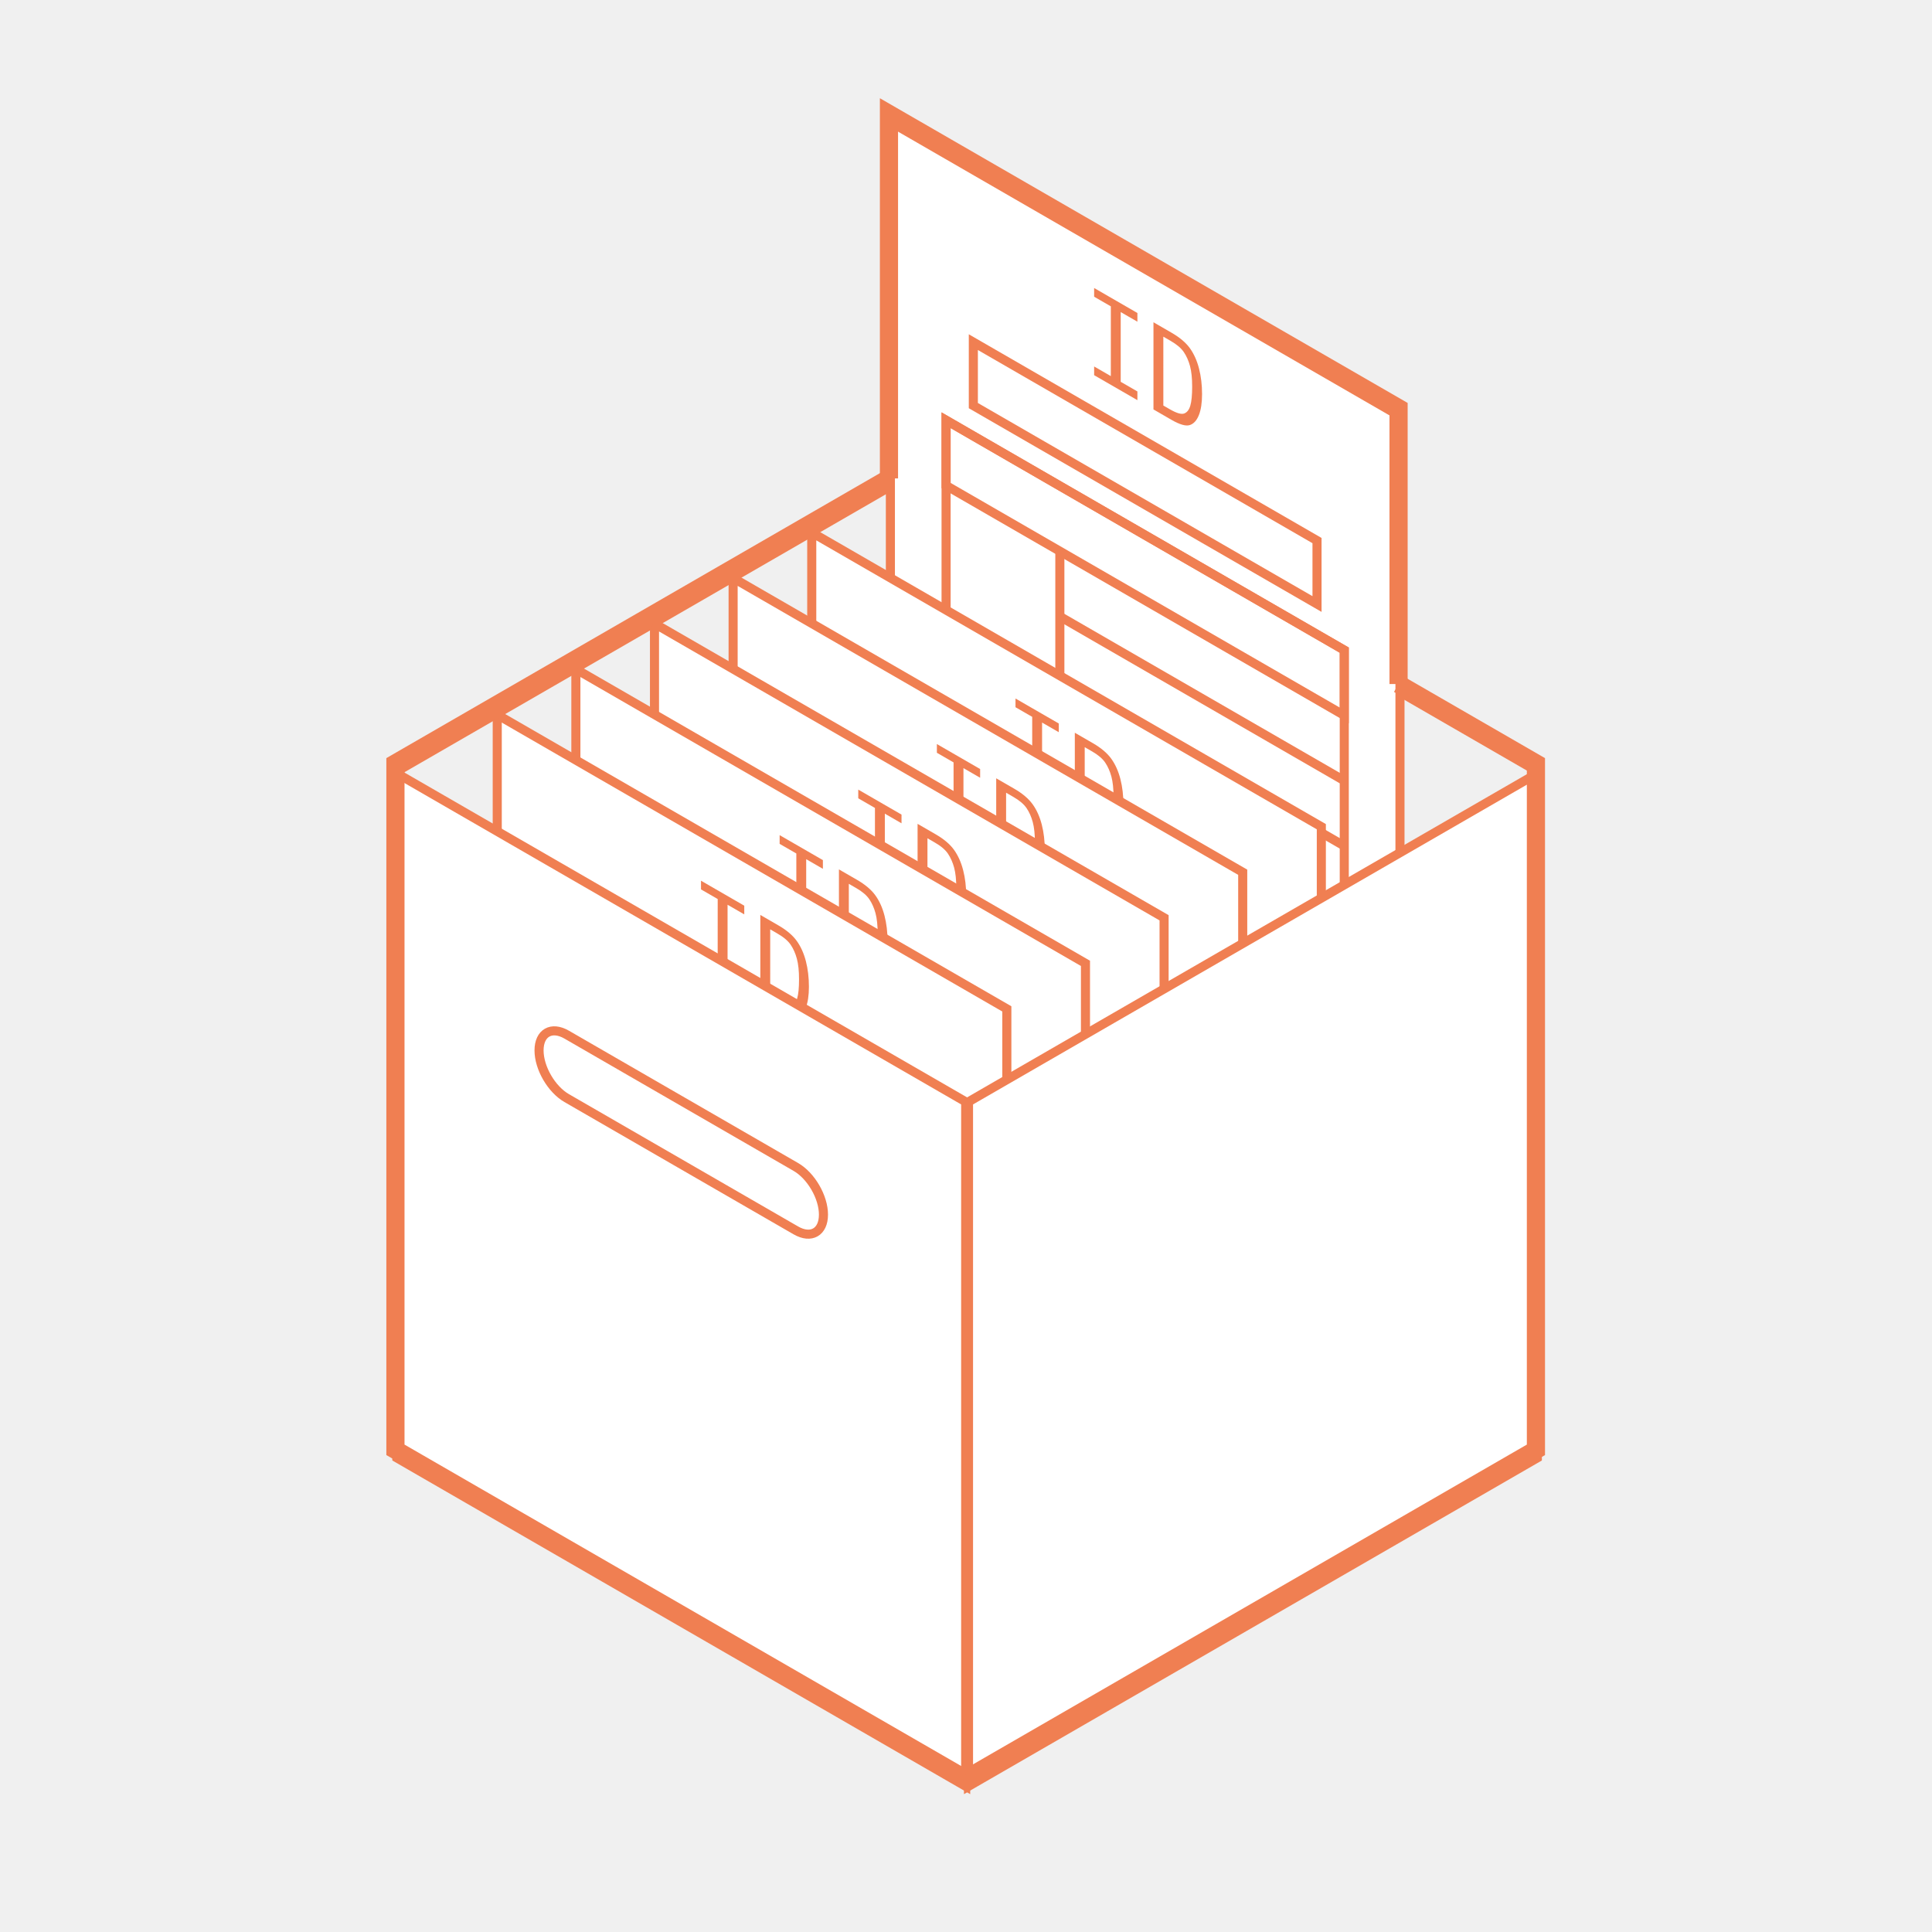
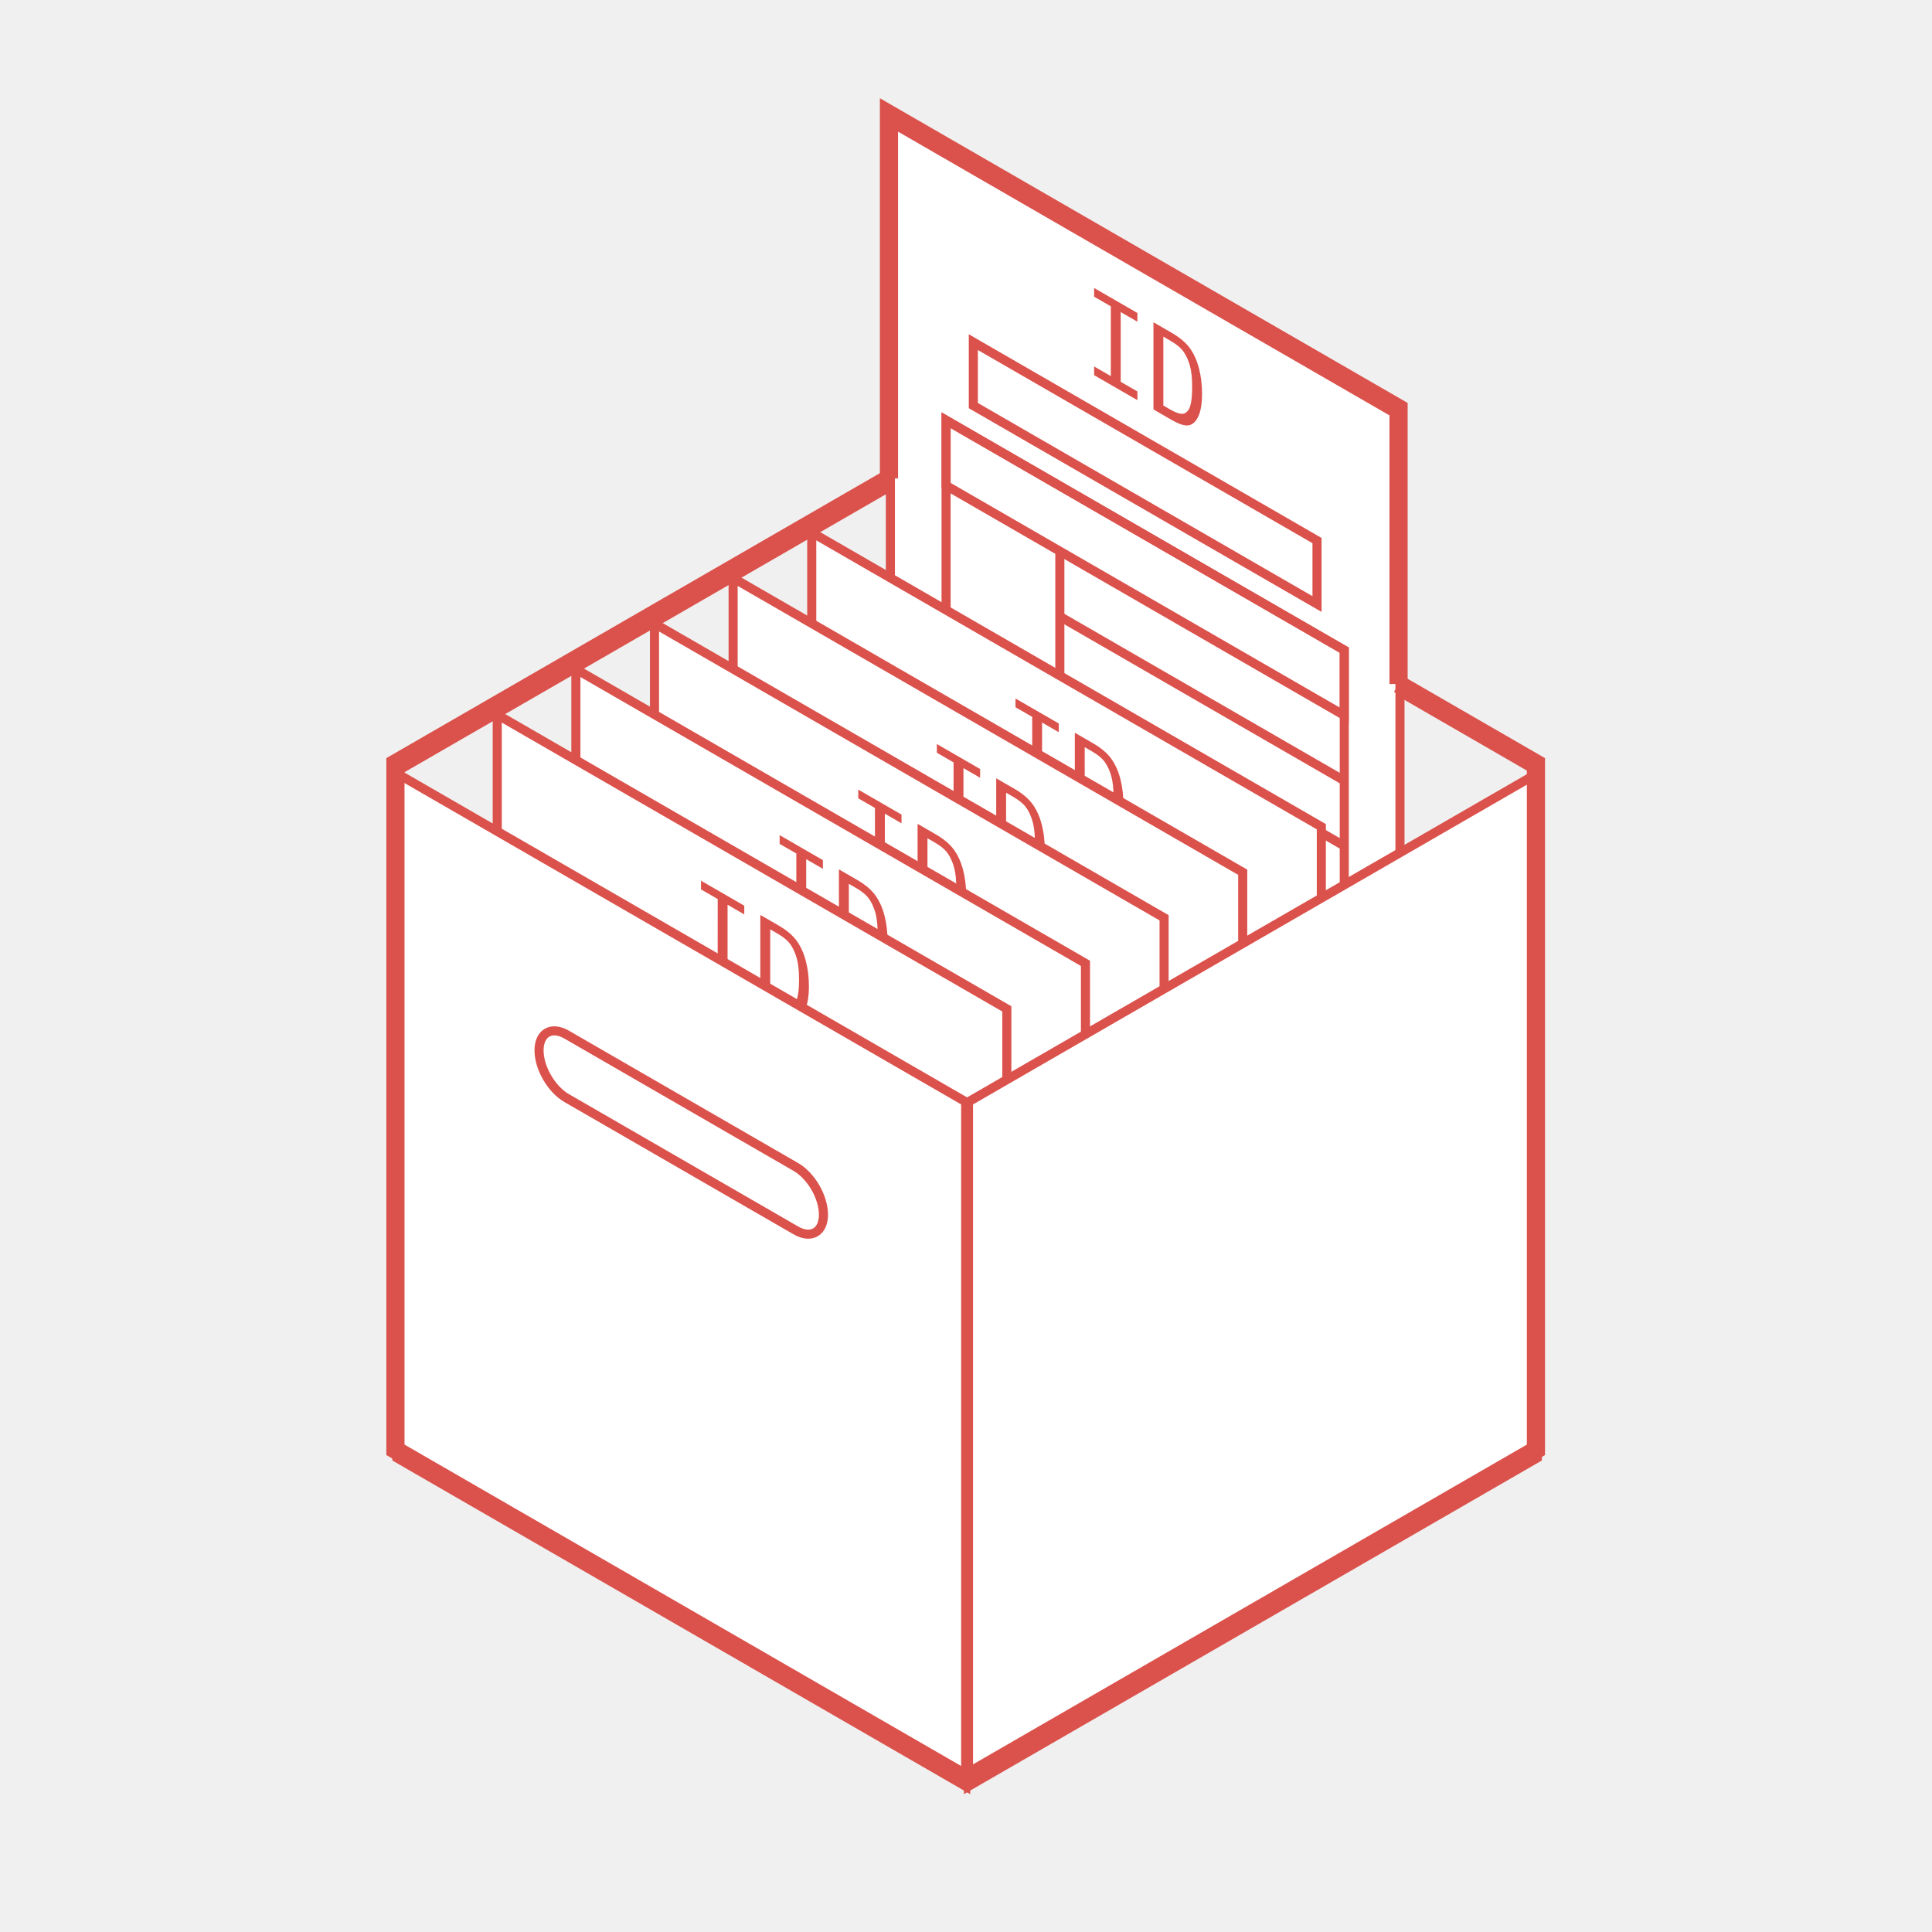
<svg xmlns="http://www.w3.org/2000/svg" version="1.1" id="Layer_2" x="0px" y="0px" width="1024px" height="1024px" viewBox="0 0 1024 1024" enable-background="new 0 0 1024 1024" xml:space="preserve">
  <g>
    <g>
-       <polygon fill="#FFFFFF" stroke="#F07F52" stroke-width="4.814" stroke-miterlimit="10" points="742.017,602.602 471.921,446.671     471.921,64.653 742.017,220.598   " />
-       <polygon fill="none" stroke="#F07F52" stroke-width="4.814" stroke-miterlimit="10" points="698.046,320.147 515.891,214.979     515.891,181.345 698.046,286.513   " />
-       <polygon fill="none" stroke="#F07F52" stroke-width="4.814" stroke-miterlimit="10" points="712.489,552.164 501.442,430.317     501.442,222.734 712.489,344.587   " />
-       <polygon fill="none" stroke="#F07F52" stroke-width="4.814" stroke-miterlimit="10" points="712.489,379.183 501.442,257.337     501.442,222.734 712.489,344.587   " />
-       <line fill="none" stroke="#F07F52" stroke-width="4.814" stroke-miterlimit="10" x1="561.743" y1="292.146" x2="561.743" y2="465.134" />
-       <line fill="none" stroke="#F07F52" stroke-width="4.814" stroke-miterlimit="10" x1="561.743" y1="326.734" x2="712.489" y2="413.779" />
-       <line fill="none" stroke="#F07F52" stroke-width="4.814" stroke-miterlimit="10" x1="561.743" y1="361.344" x2="712.489" y2="448.375" />
-       <line fill="none" stroke="#F07F52" stroke-width="4.814" stroke-miterlimit="10" x1="561.743" y1="395.94" x2="712.489" y2="482.971" />
-       <line fill="none" stroke="#F07F52" stroke-width="4.814" stroke-miterlimit="10" x1="561.743" y1="430.544" x2="712.489" y2="517.574" />
+       <polygon fill="#FFFFFF" stroke="#DB514B" stroke-width="4.814" stroke-miterlimit="10" points="742.017,602.602 471.921,446.672     471.921,64.653 742.017,220.598   " />
+       <polygon fill="none" stroke="#DB514B" stroke-width="4.814" stroke-miterlimit="10" points="698.046,320.147 515.891,214.979     515.891,181.345 698.046,286.513   " />
+       <polygon fill="none" stroke="#DB514B" stroke-width="4.814" stroke-miterlimit="10" points="712.489,552.164 501.442,430.317     501.442,222.734 712.489,344.588   " />
+       <polygon fill="none" stroke="#DB514B" stroke-width="4.814" stroke-miterlimit="10" points="712.489,379.183 501.442,257.337     501.442,222.734 712.489,344.588   " />
+       <line fill="none" stroke="#DB514B" stroke-width="4.814" stroke-miterlimit="10" x1="561.742" y1="292.146" x2="561.742" y2="465.135" />
+       <line fill="none" stroke="#DB514B" stroke-width="4.814" stroke-miterlimit="10" x1="561.742" y1="326.734" x2="712.489" y2="413.779" />
+       <line fill="none" stroke="#DB514B" stroke-width="4.814" stroke-miterlimit="10" x1="561.742" y1="361.344" x2="712.489" y2="448.375" />
+       <line fill="none" stroke="#DB514B" stroke-width="4.814" stroke-miterlimit="10" x1="561.742" y1="395.94" x2="712.489" y2="482.971" />
+       <line fill="none" stroke="#DB514B" stroke-width="4.814" stroke-miterlimit="10" x1="561.742" y1="430.545" x2="712.489" y2="517.574" />
      <g>
-         <path fill="#F07F52" d="M579.913,198.852v-4.617l8.845,5.108l0.007-36.972l-8.852-5.107v-4.611l22.936,13.241l-0.007,4.61     l-8.845-5.102v36.964l8.852,5.108l-0.007,4.617L579.913,198.852z" />
-         <path fill="#F07F52" d="M611.361,217.002V170.81l9.533,5.507c4.397,2.534,7.662,5.294,9.805,8.286     c2.13,2.984,3.734,6.574,4.805,10.74c1.08,4.173,1.61,8.689,1.61,13.553c0,4.604-0.562,8.318-1.696,11.15     c-1.13,2.82-2.74,4.578-4.812,5.255c-2.083,0.677-5.313-0.253-9.712-2.786L611.361,217.002z M616.595,214.939l3.489,2.01     c3.549,2.05,6.068,2.779,7.58,2.202c1.508-0.577,2.59-1.957,3.231-4.159c0.649-2.196,0.975-5.565,0.975-10.09     c0-4.431-0.378-8.054-1.141-10.879c-0.757-2.813-1.845-5.281-3.264-7.384c-1.413-2.104-3.735-4.066-6.968-5.944l-3.905-2.255     L616.595,214.939L616.595,214.939z" />
+         <path fill="#DB514B" d="M579.912,198.852v-4.617l8.846,5.108l0.007-36.973l-8.853-5.106v-4.611l22.937,13.241l-0.007,4.609     l-8.846-5.102v36.964l8.853,5.108l-0.007,4.616L579.912,198.852z" />
+         <path fill="#DB514B" d="M611.361,217.002V170.81l9.533,5.507c4.397,2.534,7.662,5.294,9.805,8.286     c2.13,2.983,3.734,6.574,4.806,10.74c1.08,4.173,1.609,8.688,1.609,13.553c0,4.604-0.562,8.317-1.695,11.149     c-1.131,2.82-2.74,4.578-4.812,5.255c-2.083,0.678-5.312-0.253-9.712-2.785L611.361,217.002z M616.595,214.939l3.489,2.01     c3.549,2.05,6.067,2.779,7.579,2.202c1.509-0.577,2.591-1.957,3.231-4.159c0.649-2.196,0.975-5.564,0.975-10.09     c0-4.431-0.378-8.054-1.141-10.879c-0.757-2.813-1.845-5.281-3.264-7.384c-1.413-2.104-3.735-4.066-6.969-5.944l-3.904-2.255     L616.595,214.939L616.595,214.939z" />
      </g>
    </g>
    <g>
-       <polygon fill="#FFFFFF" stroke="#F07F52" stroke-width="4.814" stroke-miterlimit="10" points="700.335,820.177 430.244,664.238     430.244,282.228 700.335,438.173   " />
-       <polygon fill="none" stroke="#F07F52" stroke-width="4.814" stroke-miterlimit="10" points="656.37,537.722 474.21,432.553     474.21,398.919 656.37,504.08   " />
-       <polygon fill="none" stroke="#F07F52" stroke-width="4.814" stroke-miterlimit="10" points="670.814,769.738 459.768,647.892     459.768,440.309 670.814,562.161   " />
-       <polygon fill="none" stroke="#F07F52" stroke-width="4.814" stroke-miterlimit="10" points="670.814,596.75 459.768,474.904     459.768,440.309 670.814,562.161   " />
-       <line fill="none" stroke="#F07F52" stroke-width="4.814" stroke-miterlimit="10" x1="520.064" y1="509.72" x2="520.064" y2="682.707" />
-       <line fill="none" stroke="#F07F52" stroke-width="4.814" stroke-miterlimit="10" x1="520.064" y1="544.315" x2="670.814" y2="631.341" />
-       <line fill="none" stroke="#F07F52" stroke-width="4.814" stroke-miterlimit="10" x1="520.064" y1="578.912" x2="670.814" y2="665.949" />
-       <line fill="none" stroke="#F07F52" stroke-width="4.814" stroke-miterlimit="10" x1="520.064" y1="613.515" x2="670.814" y2="700.547" />
-       <line fill="none" stroke="#F07F52" stroke-width="4.814" stroke-miterlimit="10" x1="520.064" y1="648.104" x2="670.814" y2="735.142" />
+       <polygon fill="#FFFFFF" stroke="#DB514B" stroke-width="4.814" stroke-miterlimit="10" points="700.335,820.177 430.243,664.238     430.243,282.228 700.335,438.174   " />
+       <polygon fill="none" stroke="#DB514B" stroke-width="4.814" stroke-miterlimit="10" points="656.369,537.722 474.21,432.553     474.21,398.92 656.369,504.08   " />
+       <polygon fill="none" stroke="#DB514B" stroke-width="4.814" stroke-miterlimit="10" points="670.814,769.738 459.768,647.892     459.768,440.309 670.814,562.161   " />
+       <polygon fill="none" stroke="#DB514B" stroke-width="4.814" stroke-miterlimit="10" points="670.814,596.75 459.768,474.904     459.768,440.309 670.814,562.161   " />
+       <line fill="none" stroke="#DB514B" stroke-width="4.814" stroke-miterlimit="10" x1="520.064" y1="509.72" x2="520.064" y2="682.707" />
+       <line fill="none" stroke="#DB514B" stroke-width="4.814" stroke-miterlimit="10" x1="520.064" y1="544.315" x2="670.814" y2="631.342" />
+       <line fill="none" stroke="#DB514B" stroke-width="4.814" stroke-miterlimit="10" x1="520.064" y1="578.912" x2="670.814" y2="665.949" />
+       <line fill="none" stroke="#DB514B" stroke-width="4.814" stroke-miterlimit="10" x1="520.064" y1="613.515" x2="670.814" y2="700.548" />
+       <line fill="none" stroke="#DB514B" stroke-width="4.814" stroke-miterlimit="10" x1="520.064" y1="648.104" x2="670.814" y2="735.142" />
      <g>
-         <path fill="#F07F52" d="M538.235,416.426v-4.616l8.855,5.107v-36.971l-8.855-5.102v-4.617l22.939,13.242v4.609l-8.852-5.107     v36.971l8.852,5.107v4.61L538.235,416.426z" />
-         <path fill="#F07F52" d="M569.679,434.57v-46.199l9.547,5.513c4.392,2.541,7.662,5.302,9.791,8.286     c2.144,2.992,3.748,6.575,4.815,10.741c1.067,4.179,1.6,8.689,1.6,13.554c0,4.61-0.557,8.318-1.687,11.158     c-1.142,2.819-2.738,4.578-4.814,5.255s-5.313-0.253-9.712-2.8L569.679,434.57z M574.92,432.514l3.494,2.018     c3.542,2.036,6.059,2.771,7.569,2.194c1.513-0.583,2.603-1.97,3.244-4.158c0.647-2.202,0.969-5.565,0.969-10.104     c0.006-4.419-0.379-8.048-1.135-10.866c-0.763-2.818-1.853-5.28-3.271-7.385c-1.404-2.103-3.729-4.079-6.959-5.943l-3.913-2.255     v36.5L574.92,432.514L574.92,432.514z" />
+         <path fill="#DB514B" d="M538.235,416.427v-4.616l8.855,5.107v-36.972l-8.855-5.102v-4.617l22.939,13.242v4.608l-8.853-5.106     v36.971l8.853,5.107v4.609L538.235,416.427z" />
+         <path fill="#DB514B" d="M569.679,434.57v-46.199l9.547,5.514c4.392,2.541,7.662,5.302,9.791,8.286     c2.144,2.991,3.748,6.574,4.815,10.74c1.066,4.18,1.6,8.689,1.6,13.555c0,4.609-0.557,8.317-1.688,11.157     c-1.142,2.819-2.737,4.578-4.813,5.256c-2.076,0.677-5.313-0.254-9.712-2.801L569.679,434.57z M574.92,432.514l3.493,2.018     c3.542,2.036,6.06,2.771,7.569,2.194c1.513-0.583,2.604-1.97,3.244-4.158c0.646-2.202,0.969-5.564,0.969-10.104     c0.006-4.419-0.379-8.049-1.135-10.866c-0.763-2.818-1.854-5.28-3.271-7.385c-1.403-2.104-3.729-4.079-6.959-5.943l-3.912-2.255     v36.5L574.92,432.514L574.92,432.514z" />
      </g>
    </g>
    <g>
-       <polygon fill="#FFFFFF" stroke="#F07F52" stroke-width="4.814" stroke-miterlimit="10" points="658.666,844.323 388.572,688.38     388.572,306.368 658.666,462.312   " />
-       <polygon fill="none" stroke="#F07F52" stroke-width="4.814" stroke-miterlimit="10" points="614.691,561.855 432.533,456.694     432.54,423.053 614.691,528.222   " />
-       <polygon fill="none" stroke="#F07F52" stroke-width="4.814" stroke-miterlimit="10" points="629.146,793.872 418.093,672.033     418.093,464.449 629.146,586.296   " />
-       <polygon fill="none" stroke="#F07F52" stroke-width="4.814" stroke-miterlimit="10" points="629.146,620.898 418.093,499.046     418.093,464.449 629.146,586.296   " />
-       <line fill="none" stroke="#F07F52" stroke-width="4.814" stroke-miterlimit="10" x1="478.389" y1="533.867" x2="478.389" y2="706.842" />
-       <line fill="none" stroke="#F07F52" stroke-width="4.814" stroke-miterlimit="10" x1="478.389" y1="568.457" x2="629.146" y2="655.487" />
-       <line fill="none" stroke="#F07F52" stroke-width="4.814" stroke-miterlimit="10" x1="478.389" y1="603.053" x2="629.146" y2="690.097" />
-       <line fill="none" stroke="#F07F52" stroke-width="4.814" stroke-miterlimit="10" x1="478.389" y1="637.648" x2="629.146" y2="724.688" />
-       <line fill="none" stroke="#F07F52" stroke-width="4.814" stroke-miterlimit="10" x1="478.389" y1="672.253" x2="629.146" y2="759.283" />
+       <polygon fill="#FFFFFF" stroke="#DB514B" stroke-width="4.814" stroke-miterlimit="10" points="658.666,844.323 388.572,688.381     388.572,306.368 658.666,462.312   " />
+       <polygon fill="none" stroke="#DB514B" stroke-width="4.814" stroke-miterlimit="10" points="614.691,561.855 432.532,456.694     432.539,423.053 614.691,528.222   " />
+       <polygon fill="none" stroke="#DB514B" stroke-width="4.814" stroke-miterlimit="10" points="629.146,793.872 418.093,672.033     418.093,464.449 629.146,586.297   " />
+       <polygon fill="none" stroke="#DB514B" stroke-width="4.814" stroke-miterlimit="10" points="629.146,620.898 418.093,499.047     418.093,464.449 629.146,586.297   " />
+       <line fill="none" stroke="#DB514B" stroke-width="4.814" stroke-miterlimit="10" x1="478.389" y1="533.867" x2="478.389" y2="706.843" />
+       <line fill="none" stroke="#DB514B" stroke-width="4.814" stroke-miterlimit="10" x1="478.389" y1="568.457" x2="629.146" y2="655.487" />
+       <line fill="none" stroke="#DB514B" stroke-width="4.814" stroke-miterlimit="10" x1="478.389" y1="603.053" x2="629.146" y2="690.097" />
+       <line fill="none" stroke="#DB514B" stroke-width="4.814" stroke-miterlimit="10" x1="478.389" y1="637.648" x2="629.146" y2="724.688" />
+       <line fill="none" stroke="#DB514B" stroke-width="4.814" stroke-miterlimit="10" x1="478.389" y1="672.254" x2="629.146" y2="759.283" />
      <g>
-         <path fill="#F07F52" d="M496.566,440.561v-4.616l8.843,5.107v-36.958l-8.843-5.107v-4.624l22.927,13.24v4.624l-8.843-5.107     v36.958l8.843,5.115v4.609L496.566,440.561z" />
-         <path fill="#F07F52" d="M528.011,458.719v-46.199l9.54,5.507c4.396,2.533,7.653,5.308,9.792,8.293     c2.143,2.979,3.741,6.566,4.82,10.739c1.068,4.166,1.601,8.685,1.601,13.548c0,4.604-0.563,8.324-1.698,11.15     c-1.128,2.825-2.727,4.584-4.815,5.261c-2.062,0.67-5.301-0.252-9.697-2.793L528.011,458.719z M533.252,456.647l3.487,2.017     c3.549,2.045,6.063,2.78,7.576,2.209c1.513-0.59,2.594-1.97,3.237-4.173c0.644-2.195,0.962-5.56,0.976-10.09     c0-4.433-0.379-8.055-1.146-10.88c-0.749-2.812-1.846-5.273-3.257-7.37c-1.422-2.108-3.741-4.08-6.968-5.944l-3.905-2.262     V456.647z" />
+         <path fill="#DB514B" d="M496.566,440.561v-4.616l8.843,5.107v-36.958l-8.843-5.107v-4.624l22.927,13.24v4.624l-8.843-5.107     v36.958l8.843,5.115v4.609L496.566,440.561z" />
+         <path fill="#DB514B" d="M528.011,458.719V412.52l9.54,5.507c4.396,2.533,7.652,5.309,9.792,8.293     c2.143,2.979,3.741,6.566,4.819,10.739c1.068,4.166,1.602,8.685,1.602,13.548c0,4.604-0.563,8.324-1.698,11.15     c-1.128,2.824-2.727,4.584-4.815,5.261c-2.062,0.67-5.301-0.252-9.696-2.793L528.011,458.719z M533.252,456.647l3.486,2.017     c3.549,2.046,6.063,2.78,7.576,2.209c1.513-0.59,2.594-1.97,3.237-4.173c0.644-2.194,0.962-5.56,0.976-10.09     c0-4.433-0.379-8.055-1.146-10.88c-0.749-2.812-1.847-5.273-3.257-7.37c-1.423-2.107-3.741-4.08-6.969-5.944l-3.904-2.262     V456.647L533.252,456.647z" />
      </g>
    </g>
    <g>
-       <polygon fill="#FFFFFF" stroke="#F07F52" stroke-width="4.814" stroke-miterlimit="10" points="616.99,868.459 346.897,712.52     346.897,330.522 616.99,486.447   " />
-       <polygon fill="none" stroke="#F07F52" stroke-width="4.814" stroke-miterlimit="10" points="573.023,586.005 390.854,480.836     390.865,447.201 573.023,552.362   " />
-       <polygon fill="none" stroke="#F07F52" stroke-width="4.814" stroke-miterlimit="10" points="587.472,818.02 376.425,696.168     376.425,488.591 587.472,610.443   " />
-       <polygon fill="none" stroke="#F07F52" stroke-width="4.814" stroke-miterlimit="10" points="587.472,645.032 376.425,523.188     376.425,488.591 587.472,610.443   " />
-       <line fill="none" stroke="#F07F52" stroke-width="4.814" stroke-miterlimit="10" x1="436.721" y1="558.003" x2="436.721" y2="730.988" />
-       <line fill="none" stroke="#F07F52" stroke-width="4.814" stroke-miterlimit="10" x1="436.721" y1="592.598" x2="587.472" y2="679.63" />
-       <line fill="none" stroke="#F07F52" stroke-width="4.814" stroke-miterlimit="10" x1="436.721" y1="627.2" x2="587.472" y2="714.231" />
-       <line fill="none" stroke="#F07F52" stroke-width="4.814" stroke-miterlimit="10" x1="436.721" y1="661.798" x2="587.472" y2="748.828" />
-       <line fill="none" stroke="#F07F52" stroke-width="4.814" stroke-miterlimit="10" x1="436.721" y1="696.386" x2="587.472" y2="783.425" />
+       <polygon fill="#FFFFFF" stroke="#DB514B" stroke-width="4.814" stroke-miterlimit="10" points="616.99,868.459 346.897,712.52     346.897,330.522 616.99,486.447   " />
+       <polygon fill="none" stroke="#DB514B" stroke-width="4.814" stroke-miterlimit="10" points="573.023,586.006 390.854,480.837     390.865,447.201 573.023,552.362   " />
+       <polygon fill="none" stroke="#DB514B" stroke-width="4.814" stroke-miterlimit="10" points="587.472,818.02 376.425,696.169     376.425,488.592 587.472,610.443   " />
+       <polygon fill="none" stroke="#DB514B" stroke-width="4.814" stroke-miterlimit="10" points="587.472,645.032 376.425,523.188     376.425,488.592 587.472,610.443   " />
+       <line fill="none" stroke="#DB514B" stroke-width="4.814" stroke-miterlimit="10" x1="436.721" y1="558.004" x2="436.721" y2="730.988" />
+       <line fill="none" stroke="#DB514B" stroke-width="4.814" stroke-miterlimit="10" x1="436.721" y1="592.598" x2="587.472" y2="679.631" />
+       <line fill="none" stroke="#DB514B" stroke-width="4.814" stroke-miterlimit="10" x1="436.721" y1="627.2" x2="587.472" y2="714.231" />
+       <line fill="none" stroke="#DB514B" stroke-width="4.814" stroke-miterlimit="10" x1="436.721" y1="661.799" x2="587.472" y2="748.828" />
+       <line fill="none" stroke="#DB514B" stroke-width="4.814" stroke-miterlimit="10" x1="436.721" y1="696.386" x2="587.472" y2="783.426" />
      <g>
-         <path fill="#F07F52" d="M454.898,464.709v-4.61l8.843,5.103v-36.972l-8.843-5.108v-4.61l22.927,13.242v4.61l-8.843-5.107v36.964     l8.843,5.114v4.61L454.898,464.709z" />
-         <path fill="#F07F52" d="M486.337,482.852v-46.198l9.546,5.521c4.392,2.533,7.647,5.294,9.792,8.286     c2.129,2.991,3.74,6.567,4.81,10.739c1.075,4.167,1.612,8.686,1.612,13.547c-0.007,4.599-0.571,8.319-1.698,11.158     c-1.135,2.825-2.74,4.578-4.816,5.254c-2.075,0.677-5.307-0.252-9.697-2.799L486.337,482.852z M491.571,480.796l3.49,2.018     c3.549,2.043,6.07,2.772,7.589,2.202c1.499-0.584,2.587-1.978,3.224-4.166c0.657-2.202,0.977-5.565,0.977-10.097     c0.007-4.426-0.378-8.048-1.134-10.867c-0.765-2.826-1.858-5.279-3.266-7.391c-1.419-2.104-3.733-4.08-6.966-5.931l-3.914-2.27     V480.796L491.571,480.796z" />
+         <path fill="#DB514B" d="M454.898,464.71v-4.61l8.843,5.103V428.23l-8.843-5.108v-4.609l22.927,13.242v4.609l-8.843-5.106v36.964     l8.843,5.114v4.609L454.898,464.71z" />
+         <path fill="#DB514B" d="M486.337,482.852v-46.198l9.546,5.521c4.392,2.532,7.646,5.294,9.792,8.286     c2.129,2.99,3.739,6.566,4.81,10.738c1.075,4.167,1.612,8.687,1.612,13.547c-0.007,4.6-0.571,8.319-1.698,11.158     c-1.135,2.825-2.74,4.578-4.816,5.254c-2.074,0.678-5.307-0.252-9.696-2.799L486.337,482.852z M491.571,480.797l3.49,2.018     c3.549,2.043,6.07,2.772,7.589,2.202c1.499-0.584,2.587-1.979,3.224-4.166c0.657-2.202,0.978-5.565,0.978-10.097     c0.007-4.427-0.378-8.049-1.134-10.867c-0.766-2.826-1.858-5.279-3.267-7.392c-1.419-2.104-3.732-4.08-6.966-5.931l-3.914-2.27     V480.797L491.571,480.797z" />
      </g>
    </g>
    <g>
-       <polygon fill="#FFFFFF" stroke="#F07F52" stroke-width="4.814" stroke-miterlimit="10" points="575.318,892.605 305.223,736.661     305.223,354.657 575.318,510.596   " />
-       <polygon fill="none" stroke="#F07F52" stroke-width="4.814" stroke-miterlimit="10" points="531.355,610.138 349.186,504.977     349.186,471.336 531.355,576.505   " />
-       <polygon fill="none" stroke="#F07F52" stroke-width="4.814" stroke-miterlimit="10" points="545.797,842.154 334.742,720.314     334.742,512.731 545.797,634.577   " />
-       <polygon fill="none" stroke="#F07F52" stroke-width="4.814" stroke-miterlimit="10" points="545.797,669.18 334.742,547.327     334.742,512.731 545.797,634.577   " />
-       <line fill="none" stroke="#F07F52" stroke-width="4.814" stroke-miterlimit="10" x1="395.038" y1="582.143" x2="395.038" y2="755.123" />
-       <line fill="none" stroke="#F07F52" stroke-width="4.814" stroke-miterlimit="10" x1="395.038" y1="616.738" x2="545.797" y2="703.77" />
-       <line fill="none" stroke="#F07F52" stroke-width="4.814" stroke-miterlimit="10" x1="395.038" y1="651.336" x2="545.797" y2="738.38" />
-       <line fill="none" stroke="#F07F52" stroke-width="4.814" stroke-miterlimit="10" x1="395.038" y1="685.931" x2="545.797" y2="772.969" />
-       <line fill="none" stroke="#F07F52" stroke-width="4.814" stroke-miterlimit="10" x1="395.038" y1="720.533" x2="545.797" y2="807.564" />
+       <polygon fill="#FFFFFF" stroke="#DB514B" stroke-width="4.814" stroke-miterlimit="10" points="575.318,892.605 305.223,736.661     305.223,354.657 575.318,510.596   " />
+       <polygon fill="none" stroke="#DB514B" stroke-width="4.814" stroke-miterlimit="10" points="531.355,610.138 349.186,504.977     349.186,471.337 531.355,576.506   " />
+       <polygon fill="none" stroke="#DB514B" stroke-width="4.814" stroke-miterlimit="10" points="545.797,842.154 334.742,720.314     334.742,512.731 545.797,634.577   " />
+       <polygon fill="none" stroke="#DB514B" stroke-width="4.814" stroke-miterlimit="10" points="545.797,669.18 334.742,547.327     334.742,512.731 545.797,634.577   " />
+       <line fill="none" stroke="#DB514B" stroke-width="4.814" stroke-miterlimit="10" x1="395.038" y1="582.143" x2="395.038" y2="755.123" />
+       <line fill="none" stroke="#DB514B" stroke-width="4.814" stroke-miterlimit="10" x1="395.038" y1="616.738" x2="545.797" y2="703.77" />
+       <line fill="none" stroke="#DB514B" stroke-width="4.814" stroke-miterlimit="10" x1="395.038" y1="651.337" x2="545.797" y2="738.381" />
+       <line fill="none" stroke="#DB514B" stroke-width="4.814" stroke-miterlimit="10" x1="395.038" y1="685.931" x2="545.797" y2="772.969" />
+       <line fill="none" stroke="#DB514B" stroke-width="4.814" stroke-miterlimit="10" x1="395.038" y1="720.533" x2="545.797" y2="807.564" />
      <g>
-         <path fill="#F07F52" d="M413.224,488.843v-4.61l8.843,5.107l0.007-36.964l-8.85-5.108v-4.624l22.927,13.241v4.609l-8.85-5.103     v36.973l8.85,5.107v4.61L413.224,488.843z" />
-         <path fill="#F07F52" d="M444.656,507v-46.198l9.546,5.506c4.398,2.541,7.663,5.309,9.792,8.292     c2.138,2.984,3.748,6.568,4.816,10.734c1.068,4.173,1.612,8.689,1.612,13.553c0,4.604-0.564,8.326-1.691,11.151     c-1.148,2.826-2.74,4.584-4.823,5.262c-2.068,0.685-5.308-0.252-9.706-2.793L444.656,507z M449.896,504.93l3.496,2.018     c3.542,2.044,6.07,2.779,7.576,2.209c1.506-0.59,2.594-1.971,3.236-4.173c0.65-2.195,0.977-5.564,0.977-10.091     c0-4.432-0.385-8.054-1.143-10.872c-0.756-2.819-1.851-5.281-3.264-7.378c-1.413-2.104-3.734-4.079-6.965-5.943l-3.914-2.255     V504.93L449.896,504.93z" />
+         <path fill="#DB514B" d="M413.224,488.844v-4.61l8.843,5.107l0.007-36.964l-8.85-5.108v-4.624l22.927,13.241v4.608l-8.85-5.103     v36.973l8.85,5.107v4.609L413.224,488.844z" />
+         <path fill="#DB514B" d="M444.656,507v-46.197l9.546,5.506c4.398,2.541,7.663,5.309,9.792,8.292     c2.139,2.984,3.748,6.568,4.816,10.734c1.068,4.173,1.612,8.688,1.612,13.553c0,4.604-0.564,8.326-1.691,11.15     c-1.148,2.826-2.74,4.584-4.823,5.263c-2.067,0.685-5.308-0.252-9.706-2.793L444.656,507z M449.896,504.93l3.496,2.018     c3.542,2.044,6.07,2.779,7.576,2.209c1.506-0.59,2.594-1.971,3.235-4.173c0.65-2.195,0.978-5.563,0.978-10.091     c0-4.432-0.385-8.054-1.144-10.872c-0.756-2.819-1.851-5.281-3.264-7.378c-1.413-2.104-3.734-4.079-6.965-5.943l-3.914-2.255     L449.896,504.93L449.896,504.93z" />
      </g>
    </g>
    <g>
-       <polygon fill="#FFFFFF" stroke="#F07F52" stroke-width="4.814" stroke-miterlimit="10" points="533.644,916.74 263.548,760.802     263.548,378.805 533.644,534.729   " />
-       <polygon fill="none" stroke="#F07F52" stroke-width="4.814" stroke-miterlimit="10" points="489.674,634.285 307.511,529.117     307.518,495.47 489.674,600.651   " />
-       <polygon fill="none" stroke="#F07F52" stroke-width="4.814" stroke-miterlimit="10" points="504.12,866.309 293.069,744.449     293.069,536.872 504.12,658.725   " />
-       <polygon fill="none" stroke="#F07F52" stroke-width="4.814" stroke-miterlimit="10" points="504.12,693.314 293.069,571.469     293.069,536.872 504.12,658.725   " />
-       <line fill="none" stroke="#F07F52" stroke-width="4.814" stroke-miterlimit="10" x1="353.37" y1="606.283" x2="353.37" y2="779.271" />
-       <line fill="none" stroke="#F07F52" stroke-width="4.814" stroke-miterlimit="10" x1="353.37" y1="640.881" x2="504.12" y2="727.91" />
-       <line fill="none" stroke="#F07F52" stroke-width="4.814" stroke-miterlimit="10" x1="353.37" y1="675.482" x2="504.12" y2="762.514" />
-       <line fill="none" stroke="#F07F52" stroke-width="4.814" stroke-miterlimit="10" x1="353.37" y1="710.072" x2="504.12" y2="797.109" />
-       <line fill="none" stroke="#F07F52" stroke-width="4.814" stroke-miterlimit="10" x1="353.37" y1="744.669" x2="504.12" y2="831.714" />
+       <polygon fill="#FFFFFF" stroke="#DB514B" stroke-width="4.814" stroke-miterlimit="10" points="533.644,916.74 263.548,760.802     263.548,378.805 533.644,534.729   " />
+       <polygon fill="none" stroke="#DB514B" stroke-width="4.814" stroke-miterlimit="10" points="489.674,634.285 307.511,529.117     307.518,495.47 489.674,600.651   " />
+       <polygon fill="none" stroke="#DB514B" stroke-width="4.814" stroke-miterlimit="10" points="504.119,866.309 293.069,744.449     293.069,536.872 504.119,658.725   " />
+       <polygon fill="none" stroke="#DB514B" stroke-width="4.814" stroke-miterlimit="10" points="504.119,693.314 293.069,571.469     293.069,536.872 504.119,658.725   " />
+       <line fill="none" stroke="#DB514B" stroke-width="4.814" stroke-miterlimit="10" x1="353.37" y1="606.283" x2="353.37" y2="779.271" />
+       <line fill="none" stroke="#DB514B" stroke-width="4.814" stroke-miterlimit="10" x1="353.37" y1="640.882" x2="504.119" y2="727.91" />
+       <line fill="none" stroke="#DB514B" stroke-width="4.814" stroke-miterlimit="10" x1="353.37" y1="675.482" x2="504.119" y2="762.514" />
+       <line fill="none" stroke="#DB514B" stroke-width="4.814" stroke-miterlimit="10" x1="353.37" y1="710.072" x2="504.119" y2="797.109" />
+       <line fill="none" stroke="#DB514B" stroke-width="4.814" stroke-miterlimit="10" x1="353.37" y1="744.67" x2="504.119" y2="831.715" />
      <g>
-         <path fill="#F07F52" d="M371.549,512.983v-4.61l8.836,5.107l0.013-36.972l-8.85-5.107v-4.61l22.927,13.241v4.61l-8.85-5.107     V516.5l8.85,5.107v4.623L371.549,512.983z" />
-         <path fill="#F07F52" d="M402.988,531.141v-46.198l9.546,5.513c4.394,2.534,7.649,5.294,9.785,8.286     c2.145,2.992,3.742,6.562,4.823,10.74c1.068,4.166,1.604,8.684,1.604,13.554c-0.007,4.604-0.569,8.318-1.696,11.15     c-1.137,2.826-2.733,4.577-4.816,5.255c-2.07,0.677-5.307-0.252-9.699-2.786L402.988,531.141z M408.228,529.077l3.496,2.018     c3.542,2.044,6.057,2.772,7.569,2.203c1.513-0.584,2.594-1.979,3.235-4.166c0.657-2.195,0.977-5.565,0.977-10.099     c0-4.425-0.378-8.047-1.143-10.879c-0.756-2.812-1.845-5.273-3.257-7.377c-1.426-2.104-3.749-4.08-6.973-5.932l-3.907-2.27     L408.228,529.077L408.228,529.077z" />
+         <path fill="#DB514B" d="M371.549,512.983v-4.61l8.836,5.107l0.013-36.972l-8.85-5.107v-4.61l22.927,13.241v4.61l-8.85-5.107     V516.5l8.85,5.107v4.623L371.549,512.983z" />
+         <path fill="#DB514B" d="M402.988,531.141v-46.198l9.546,5.513c4.395,2.534,7.649,5.294,9.785,8.286     c2.146,2.992,3.742,6.562,4.823,10.74c1.068,4.166,1.604,8.684,1.604,13.554c-0.007,4.604-0.568,8.318-1.695,11.15     c-1.138,2.826-2.733,4.577-4.816,5.255c-2.07,0.677-5.307-0.252-9.699-2.786L402.988,531.141z M408.228,529.077l3.496,2.019     c3.542,2.044,6.057,2.771,7.569,2.203c1.513-0.584,2.594-1.979,3.234-4.166c0.657-2.195,0.978-5.565,0.978-10.1     c0-4.425-0.378-8.047-1.144-10.879c-0.756-2.812-1.845-5.272-3.257-7.377c-1.426-2.104-3.749-4.08-6.973-5.932l-3.907-2.271     L408.228,529.077L408.228,529.077z" />
      </g>
    </g>
-     <polyline fill="none" stroke="#F07F52" stroke-width="4.814" stroke-miterlimit="10" points="742.017,366.804 814.823,408.85    814.823,771.63  " />
-     <polygon fill="#FFFFFF" stroke="#F07F52" stroke-width="4.814" stroke-miterlimit="10" points="814.823,772.696 513.328,946.771    513.328,583.974 814.823,409.911  " />
-     <polyline fill="none" stroke="#F07F52" stroke-width="4.814" stroke-miterlimit="10" points="210.337,771.63 210.337,408.85    471.921,257.814  " />
-     <polygon fill="#FFFFFF" stroke="#F07F52" stroke-width="4.814" stroke-miterlimit="10" points="511.829,946.771 210.337,772.696    210.337,409.911 511.829,583.974  " />
-     <path fill="none" stroke="#F07F52" stroke-width="4.814" stroke-miterlimit="10" d="M436.454,643.771   c0,9.295-6.561,13.028-14.652,8.354l-121.436-70.107c-8.101-4.677-14.66-15.987-14.66-25.274l0,0c0-9.294,6.561-13.036,14.66-8.354   l121.436,70.114C429.902,623.168,436.454,634.491,436.454,643.771L436.454,643.771z" />
+     <polyline fill="none" stroke="#DB514B" stroke-width="4.814" stroke-miterlimit="10" points="742.017,366.804 814.823,408.85    814.823,771.631  " />
+     <polygon fill="#FFFFFF" stroke="#DB514B" stroke-width="4.814" stroke-miterlimit="10" points="814.823,772.696 513.327,946.771    513.327,583.974 814.823,409.911  " />
+     <polyline fill="none" stroke="#DB514B" stroke-width="4.814" stroke-miterlimit="10" points="210.337,771.631 210.337,408.85    471.921,257.814  " />
+     <polygon fill="#FFFFFF" stroke="#DB514B" stroke-width="4.814" stroke-miterlimit="10" points="511.828,946.771 210.337,772.696    210.337,409.911 511.828,583.974  " />
+     <path fill="none" stroke="#DB514B" stroke-width="4.814" stroke-miterlimit="10" d="M436.453,643.771   c0,9.295-6.561,13.028-14.651,8.354l-121.436-70.106c-8.102-4.677-14.66-15.987-14.66-25.274l0,0c0-9.294,6.561-13.035,14.66-8.354   l121.436,70.114C429.902,623.169,436.453,634.491,436.453,643.771L436.453,643.771z" />
  </g>
  <g>
-     <polyline fill="none" stroke="#F07F52" stroke-width="9.628" stroke-miterlimit="10" points="471.171,253.562 209.587,404.598    209.587,405.659 209.587,767.377 209.587,768.444 511.079,942.52  " />
-     <polyline fill="none" stroke="#F07F52" stroke-width="9.628" stroke-miterlimit="10" points="741.267,362.552 741.267,216.346    471.171,60.401 471.171,253.562  " />
-     <polyline fill="none" stroke="#F07F52" stroke-width="9.628" stroke-miterlimit="10" points="512.578,942.52 814.073,768.444    814.073,767.377 814.073,405.659 814.073,404.598 741.267,362.552  " />
+     <polyline fill="none" stroke="#DB514B" stroke-width="9.628" stroke-miterlimit="10" points="471.171,253.562 209.587,404.598    209.587,405.659 209.587,767.378 209.587,768.444 511.078,942.52  " />
+     <polyline fill="none" stroke="#DB514B" stroke-width="9.628" stroke-miterlimit="10" points="741.267,362.552 741.267,216.346    471.171,60.401 471.171,253.562  " />
+     <polyline fill="none" stroke="#DB514B" stroke-width="9.628" stroke-miterlimit="10" points="512.577,942.52 814.073,768.444    814.073,767.378 814.073,405.659 814.073,404.598 741.267,362.552  " />
  </g>
</svg>
